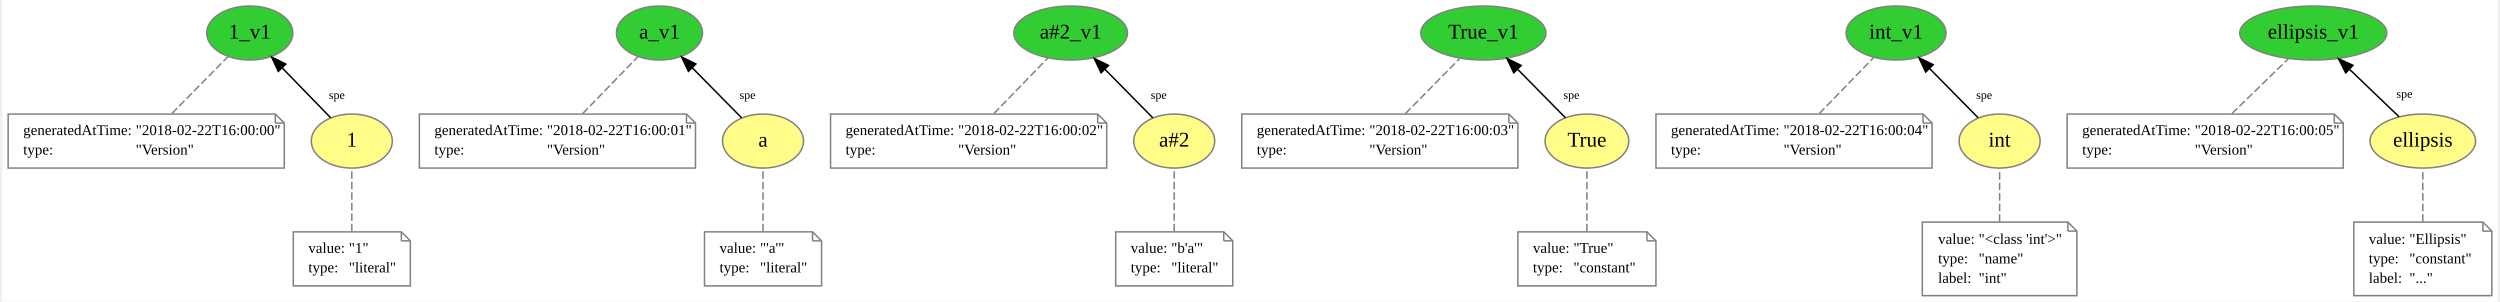
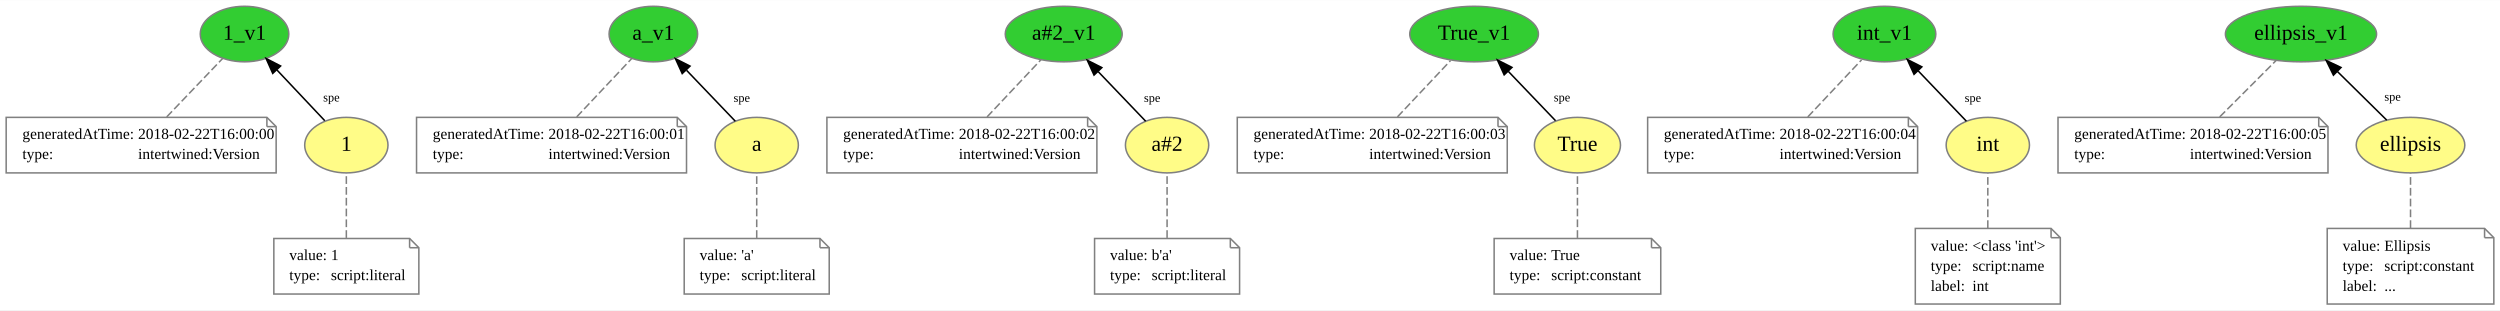
- <svg xmlns="http://www.w3.org/2000/svg" xmlns:xlink="http://www.w3.org/1999/xlink" width="1152pt" height="139pt" viewBox="0.00 0.00 1152.00 139.24">
-   <g id="graph0" class="graph" transform="scale(0.692724 0.692724) rotate(0) translate(4 197)">
-     <polygon fill="white" stroke="none" points="-4,4 -4,-197 1659,-197 1659,4 -4,4" />
+ <svg xmlns="http://www.w3.org/2000/svg" xmlns:xlink="http://www.w3.org/1999/xlink" width="1152pt" height="143pt" viewBox="0.00 0.00 1152.00 142.89">
+   <g id="graph0" class="graph" transform="scale(0.710892 0.710892) rotate(0) translate(4 197)">
+     <polygon fill="white" stroke="none" points="-4,4 -4,-197 1616.5,-197 1616.5,4 -4,4" />
    <g id="node1" class="node">
      <g id="a_node1">
        <a xlink:href="http://example.org/1" xlink:title="1">
-           <ellipse fill="#fffc87" stroke="#808080" cx="229" cy="-103" rx="27" ry="18" />
-           <text text-anchor="middle" x="229" y="-99.3" font-family="Times New Roman,serif" font-size="14.00">1</text>
+           <ellipse fill="#fffc87" stroke="#808080" cx="220.5" cy="-103" rx="27" ry="18" />
+           <text text-anchor="middle" x="220.5" y="-99.3" font-family="Times New Roman,serif" font-size="14.00">1</text>
        </a>
      </g>
    </g>
    <g id="node3" class="node">
      <g id="a_node3">
        <a xlink:href="http://example.org/1_v1" xlink:title="1_v1">
-           <ellipse fill="#32cd32" stroke="#808080" cx="161" cy="-175" rx="28.695" ry="18" />
-           <text text-anchor="middle" x="161" y="-171.3" font-family="Times New Roman,serif" font-size="14.00">1_v1</text>
+           <ellipse fill="#32cd32" stroke="#808080" cx="154.5" cy="-175" rx="28.695" ry="18" />
+           <text text-anchor="middle" x="154.5" y="-171.3" font-family="Times New Roman,serif" font-size="14.00">1_v1</text>
        </a>
      </g>
    </g>
    <g id="edge3" class="edge">
-       <path fill="none" stroke="black" d="M214.91,-118.504C205.644,-128.042 193.332,-140.717 182.814,-151.545" />
-       <polygon fill="black" stroke="black" points="179.998,-149.42 175.541,-159.032 185.019,-154.297 179.998,-149.42" />
-       <text text-anchor="middle" x="219.002" y="-131.035" font-family="Times New Roman,serif" font-size="8.00">spe</text>
+       <path fill="none" stroke="black" d="M206.503,-118.845C197.49,-128.404 185.609,-141.006 175.478,-151.751" />
+       <polygon fill="black" stroke="black" points="172.79,-149.499 168.477,-159.176 177.883,-154.301 172.79,-149.499" />
+       <text text-anchor="middle" x="210.81" y="-131.314" font-family="Times New Roman,serif" font-size="8.00">spe</text>
    </g>
    <g id="node2" class="node">
-       <polygon fill="none" stroke="gray" points="262,-42.5 190,-42.5 190,-6.5 268,-6.5 268,-36.5 262,-42.5" />
-       <polyline fill="none" stroke="gray" points="262,-42.5 262,-36.5 " />
-       <polyline fill="none" stroke="gray" points="268,-36.5 262,-36.5 " />
-       <text text-anchor="start" x="200" y="-28.5" font-family="Times New Roman,serif" font-size="10.00">value:</text>
-       <text text-anchor="start" x="227" y="-28.5" font-family="Times New Roman,serif" font-size="10.00">"1"</text>
-       <text text-anchor="start" x="200" y="-15.5" font-family="Times New Roman,serif" font-size="10.00">type:</text>
-       <text text-anchor="start" x="227" y="-15.5" font-family="Times New Roman,serif" font-size="10.00">"literal"</text>
+       <polygon fill="none" stroke="gray" points="261.5,-42.5 173.5,-42.5 173.5,-6.5 267.5,-6.5 267.5,-36.5 261.5,-42.5" />
+       <polyline fill="none" stroke="gray" points="261.5,-42.5 261.5,-36.5 " />
+       <polyline fill="none" stroke="gray" points="267.5,-36.5 261.5,-36.5 " />
+       <text text-anchor="start" x="183.5" y="-28.5" font-family="Times New Roman,serif" font-size="10.00">value:</text>
+       <text text-anchor="start" x="210.5" y="-28.5" font-family="Times New Roman,serif" font-size="10.00">1</text>
+       <text text-anchor="start" x="183.5" y="-15.5" font-family="Times New Roman,serif" font-size="10.00">type:</text>
+       <text text-anchor="start" x="210.5" y="-15.5" font-family="Times New Roman,serif" font-size="10.00">script:literal</text>
    </g>
    <g id="edge1" class="edge">
-       <path fill="none" stroke="gray" stroke-dasharray="5,2" d="M229,-42.859C229,-55.467 229,-72.443 229,-84.973" />
+       <path fill="none" stroke="gray" stroke-dasharray="5,2" d="M220.5,-42.859C220.5,-55.467 220.5,-72.443 220.5,-84.973" />
    </g>
    <g id="node4" class="node">
-       <polygon fill="none" stroke="gray" points="178,-121 0,-121 0,-85 184,-85 184,-115 178,-121" />
-       <polyline fill="none" stroke="gray" points="178,-121 178,-115 " />
-       <polyline fill="none" stroke="gray" points="184,-115 178,-115 " />
-       <text text-anchor="start" x="10" y="-107" font-family="Times New Roman,serif" font-size="10.00">generatedAtTime:</text>
-       <text text-anchor="start" x="85" y="-107" font-family="Times New Roman,serif" font-size="10.00">"2018-02-22T16:00:00"</text>
-       <text text-anchor="start" x="10" y="-94" font-family="Times New Roman,serif" font-size="10.00">type:</text>
-       <text text-anchor="start" x="85" y="-94" font-family="Times New Roman,serif" font-size="10.00">"Version"</text>
+       <polygon fill="none" stroke="gray" points="169,-121 0,-121 0,-85 175,-85 175,-115 169,-121" />
+       <polyline fill="none" stroke="gray" points="169,-121 169,-115 " />
+       <polyline fill="none" stroke="gray" points="175,-115 169,-115 " />
+       <text text-anchor="start" x="10.5" y="-107" font-family="Times New Roman,serif" font-size="10.00">generatedAtTime:</text>
+       <text text-anchor="start" x="85.5" y="-107" font-family="Times New Roman,serif" font-size="10.00">2018-02-22T16:00:00</text>
+       <text text-anchor="start" x="10.5" y="-94" font-family="Times New Roman,serif" font-size="10.00">type:</text>
+       <text text-anchor="start" x="85.5" y="-94" font-family="Times New Roman,serif" font-size="10.00">intertwined:Version</text>
    </g>
    <g id="edge2" class="edge">
-       <path fill="none" stroke="gray" stroke-dasharray="5,2" d="M109.056,-121.303C120.55,-132.963 135.548,-148.179 146.472,-159.262" />
+       <path fill="none" stroke="gray" stroke-dasharray="5,2" d="M104.062,-121.303C115.222,-132.963 129.786,-148.179 140.393,-159.262" />
    </g>
    <g id="node5" class="node">
      <g id="a_node5">
        <a xlink:href="http://example.org/a" xlink:title="a">
-           <ellipse fill="#fffc87" stroke="#808080" cx="503" cy="-103" rx="27" ry="18" />
-           <text text-anchor="middle" x="503" y="-99.3" font-family="Times New Roman,serif" font-size="14.00">a</text>
+           <ellipse fill="#fffc87" stroke="#808080" cx="486.5" cy="-103" rx="27" ry="18" />
+           <text text-anchor="middle" x="486.5" y="-99.3" font-family="Times New Roman,serif" font-size="14.00">a</text>
        </a>
      </g>
    </g>
    <g id="node7" class="node">
      <g id="a_node7">
        <a xlink:href="http://example.org/a_v1" xlink:title="a_v1">
-           <ellipse fill="#32cd32" stroke="#808080" cx="434" cy="-175" rx="28.695" ry="18" />
-           <text text-anchor="middle" x="434" y="-171.3" font-family="Times New Roman,serif" font-size="14.00">a_v1</text>
+           <ellipse fill="#32cd32" stroke="#808080" cx="419.5" cy="-175" rx="28.695" ry="18" />
+           <text text-anchor="middle" x="419.5" y="-171.3" font-family="Times New Roman,serif" font-size="14.00">a_v1</text>
        </a>
      </g>
    </g>
    <g id="edge6" class="edge">
-       <path fill="none" stroke="black" d="M488.703,-118.504C479.21,-128.135 466.565,-140.963 455.824,-151.859" />
-       <polygon fill="black" stroke="black" points="453.282,-149.453 448.755,-159.032 458.267,-154.367 453.282,-149.453" />
-       <text text-anchor="middle" x="492.69" y="-131.065" font-family="Times New Roman,serif" font-size="8.00">spe</text>
+       <path fill="none" stroke="black" d="M472.618,-118.504C463.488,-128.042 451.357,-140.717 440.993,-151.545" />
+       <polygon fill="black" stroke="black" points="438.213,-149.387 433.827,-159.032 443.27,-154.227 438.213,-149.387" />
+       <text text-anchor="middle" x="476.816" y="-131.004" font-family="Times New Roman,serif" font-size="8.00">spe</text>
    </g>
    <g id="node6" class="node">
-       <polygon fill="none" stroke="gray" points="536,-42.5 464,-42.5 464,-6.5 542,-6.5 542,-36.5 536,-42.5" />
-       <polyline fill="none" stroke="gray" points="536,-42.5 536,-36.5 " />
-       <polyline fill="none" stroke="gray" points="542,-36.5 536,-36.5 " />
-       <text text-anchor="start" x="474" y="-28.5" font-family="Times New Roman,serif" font-size="10.00">value:</text>
-       <text text-anchor="start" x="501" y="-28.5" font-family="Times New Roman,serif" font-size="10.00">"'a'"</text>
-       <text text-anchor="start" x="474" y="-15.5" font-family="Times New Roman,serif" font-size="10.00">type:</text>
-       <text text-anchor="start" x="501" y="-15.5" font-family="Times New Roman,serif" font-size="10.00">"literal"</text>
+       <polygon fill="none" stroke="gray" points="527.5,-42.5 439.5,-42.5 439.5,-6.5 533.5,-6.5 533.5,-36.5 527.5,-42.5" />
+       <polyline fill="none" stroke="gray" points="527.5,-42.5 527.5,-36.5 " />
+       <polyline fill="none" stroke="gray" points="533.5,-36.5 527.5,-36.5 " />
+       <text text-anchor="start" x="449.5" y="-28.5" font-family="Times New Roman,serif" font-size="10.00">value:</text>
+       <text text-anchor="start" x="476.5" y="-28.5" font-family="Times New Roman,serif" font-size="10.00">'a'</text>
+       <text text-anchor="start" x="449.5" y="-15.5" font-family="Times New Roman,serif" font-size="10.00">type:</text>
+       <text text-anchor="start" x="476.5" y="-15.5" font-family="Times New Roman,serif" font-size="10.00">script:literal</text>
    </g>
    <g id="edge4" class="edge">
-       <path fill="none" stroke="gray" stroke-dasharray="5,2" d="M503,-42.859C503,-55.467 503,-72.443 503,-84.973" />
+       <path fill="none" stroke="gray" stroke-dasharray="5,2" d="M486.5,-42.859C486.5,-55.467 486.5,-72.443 486.5,-84.973" />
    </g>
    <g id="node8" class="node">
-       <polygon fill="none" stroke="gray" points="452,-121 274,-121 274,-85 458,-85 458,-115 452,-121" />
-       <polyline fill="none" stroke="gray" points="452,-121 452,-115 " />
-       <polyline fill="none" stroke="gray" points="458,-115 452,-115 " />
-       <text text-anchor="start" x="284" y="-107" font-family="Times New Roman,serif" font-size="10.00">generatedAtTime:</text>
-       <text text-anchor="start" x="359" y="-107" font-family="Times New Roman,serif" font-size="10.00">"2018-02-22T16:00:01"</text>
-       <text text-anchor="start" x="284" y="-94" font-family="Times New Roman,serif" font-size="10.00">type:</text>
-       <text text-anchor="start" x="359" y="-94" font-family="Times New Roman,serif" font-size="10.00">"Version"</text>
+       <polygon fill="none" stroke="gray" points="435,-121 266,-121 266,-85 441,-85 441,-115 435,-121" />
+       <polyline fill="none" stroke="gray" points="435,-121 435,-115 " />
+       <polyline fill="none" stroke="gray" points="441,-115 435,-115 " />
+       <text text-anchor="start" x="276.5" y="-107" font-family="Times New Roman,serif" font-size="10.00">generatedAtTime:</text>
+       <text text-anchor="start" x="351.5" y="-107" font-family="Times New Roman,serif" font-size="10.00">2018-02-22T16:00:01</text>
+       <text text-anchor="start" x="276.5" y="-94" font-family="Times New Roman,serif" font-size="10.00">type:</text>
+       <text text-anchor="start" x="351.5" y="-94" font-family="Times New Roman,serif" font-size="10.00">intertwined:Version</text>
    </g>
    <g id="edge5" class="edge">
-       <path fill="none" stroke="gray" stroke-dasharray="5,2" d="M382.809,-121.303C394.136,-132.963 408.917,-148.179 419.683,-159.262" />
+       <path fill="none" stroke="gray" stroke-dasharray="5,2" d="M369.815,-121.303C380.808,-132.963 395.155,-148.179 405.604,-159.262" />
    </g>
    <g id="node9" class="node">
      <g id="a_node9">
        <a xlink:href="http://example.org/a#2" xlink:title="a#2">
-           <ellipse fill="#fffc87" stroke="#808080" cx="777" cy="-103" rx="27" ry="18" />
-           <text text-anchor="middle" x="777" y="-99.3" font-family="Times New Roman,serif" font-size="14.00">a#2</text>
+           <ellipse fill="#fffc87" stroke="#808080" cx="752.5" cy="-103" rx="27" ry="18" />
+           <text text-anchor="middle" x="752.5" y="-99.3" font-family="Times New Roman,serif" font-size="14.00">a#2</text>
        </a>
      </g>
    </g>
    <g id="node11" class="node">
      <g id="a_node11">
        <a xlink:href="http://example.org/a#2_v1" xlink:title="a#2_v1">
-           <ellipse fill="#32cd32" stroke="#808080" cx="708" cy="-175" rx="37.894" ry="18" />
-           <text text-anchor="middle" x="708" y="-171.3" font-family="Times New Roman,serif" font-size="14.00">a#2_v1</text>
+           <ellipse fill="#32cd32" stroke="#808080" cx="685.5" cy="-175" rx="37.894" ry="18" />
+           <text text-anchor="middle" x="685.5" y="-171.3" font-family="Times New Roman,serif" font-size="14.00">a#2_v1</text>
        </a>
      </g>
    </g>
    <g id="edge9" class="edge">
-       <path fill="none" stroke="black" d="M762.703,-118.504C753.555,-127.785 741.481,-140.034 731.004,-150.663" />
-       <polygon fill="black" stroke="black" points="728.249,-148.471 723.722,-158.05 733.235,-153.385 728.249,-148.471" />
-       <text text-anchor="middle" x="766.69" y="-131.065" font-family="Times New Roman,serif" font-size="8.00">spe</text>
+       <path fill="none" stroke="black" d="M738.618,-118.504C729.735,-127.785 718.011,-140.034 707.837,-150.663" />
+       <polygon fill="black" stroke="black" points="705.152,-148.406 700.766,-158.05 710.209,-153.246 705.152,-148.406" />
+       <text text-anchor="middle" x="742.816" y="-131.004" font-family="Times New Roman,serif" font-size="8.00">spe</text>
    </g>
    <g id="node10" class="node">
-       <polygon fill="none" stroke="gray" points="810,-42.5 738,-42.5 738,-6.5 816,-6.5 816,-36.5 810,-42.5" />
-       <polyline fill="none" stroke="gray" points="810,-42.5 810,-36.5 " />
-       <polyline fill="none" stroke="gray" points="816,-36.5 810,-36.5 " />
-       <text text-anchor="start" x="748" y="-28.5" font-family="Times New Roman,serif" font-size="10.00">value:</text>
-       <text text-anchor="start" x="775" y="-28.5" font-family="Times New Roman,serif" font-size="10.00">"b'a'"</text>
-       <text text-anchor="start" x="748" y="-15.5" font-family="Times New Roman,serif" font-size="10.00">type:</text>
-       <text text-anchor="start" x="775" y="-15.5" font-family="Times New Roman,serif" font-size="10.00">"literal"</text>
+       <polygon fill="none" stroke="gray" points="793.5,-42.5 705.5,-42.5 705.5,-6.5 799.5,-6.5 799.5,-36.5 793.5,-42.5" />
+       <polyline fill="none" stroke="gray" points="793.5,-42.5 793.5,-36.5 " />
+       <polyline fill="none" stroke="gray" points="799.5,-36.5 793.5,-36.5 " />
+       <text text-anchor="start" x="715.5" y="-28.5" font-family="Times New Roman,serif" font-size="10.00">value:</text>
+       <text text-anchor="start" x="742.5" y="-28.5" font-family="Times New Roman,serif" font-size="10.00">b'a'</text>
+       <text text-anchor="start" x="715.5" y="-15.5" font-family="Times New Roman,serif" font-size="10.00">type:</text>
+       <text text-anchor="start" x="742.5" y="-15.5" font-family="Times New Roman,serif" font-size="10.00">script:literal</text>
    </g>
    <g id="edge7" class="edge">
-       <path fill="none" stroke="gray" stroke-dasharray="5,2" d="M777,-42.859C777,-55.467 777,-72.443 777,-84.973" />
+       <path fill="none" stroke="gray" stroke-dasharray="5,2" d="M752.5,-42.859C752.5,-55.467 752.5,-72.443 752.5,-84.973" />
    </g>
    <g id="node12" class="node">
-       <polygon fill="none" stroke="gray" points="726,-121 548,-121 548,-85 732,-85 732,-115 726,-121" />
-       <polyline fill="none" stroke="gray" points="726,-121 726,-115 " />
-       <polyline fill="none" stroke="gray" points="732,-115 726,-115 " />
-       <text text-anchor="start" x="558" y="-107" font-family="Times New Roman,serif" font-size="10.00">generatedAtTime:</text>
-       <text text-anchor="start" x="633" y="-107" font-family="Times New Roman,serif" font-size="10.00">"2018-02-22T16:00:02"</text>
-       <text text-anchor="start" x="558" y="-94" font-family="Times New Roman,serif" font-size="10.00">type:</text>
-       <text text-anchor="start" x="633" y="-94" font-family="Times New Roman,serif" font-size="10.00">"Version"</text>
+       <polygon fill="none" stroke="gray" points="701,-121 532,-121 532,-85 707,-85 707,-115 701,-121" />
+       <polyline fill="none" stroke="gray" points="701,-121 701,-115 " />
+       <polyline fill="none" stroke="gray" points="707,-115 701,-115 " />
+       <text text-anchor="start" x="542.5" y="-107" font-family="Times New Roman,serif" font-size="10.00">generatedAtTime:</text>
+       <text text-anchor="start" x="617.5" y="-107" font-family="Times New Roman,serif" font-size="10.00">2018-02-22T16:00:02</text>
+       <text text-anchor="start" x="542.5" y="-94" font-family="Times New Roman,serif" font-size="10.00">type:</text>
+       <text text-anchor="start" x="617.5" y="-94" font-family="Times New Roman,serif" font-size="10.00">intertwined:Version</text>
    </g>
    <g id="edge8" class="edge">
-       <path fill="none" stroke="gray" stroke-dasharray="5,2" d="M656.809,-121.303C667.821,-132.64 682.099,-147.337 692.777,-158.329" />
+       <path fill="none" stroke="gray" stroke-dasharray="5,2" d="M635.815,-121.303C646.503,-132.64 660.36,-147.337 670.724,-158.329" />
    </g>
    <g id="node13" class="node">
      <g id="a_node13">
        <a xlink:href="http://example.org/True" xlink:title="True">
-           <ellipse fill="#fffc87" stroke="#808080" cx="1052" cy="-103" rx="27.895" ry="18" />
-           <text text-anchor="middle" x="1052" y="-99.3" font-family="Times New Roman,serif" font-size="14.00">True</text>
+           <ellipse fill="#fffc87" stroke="#808080" cx="1018.5" cy="-103" rx="27.895" ry="18" />
+           <text text-anchor="middle" x="1018.5" y="-99.3" font-family="Times New Roman,serif" font-size="14.00">True</text>
        </a>
      </g>
    </g>
    <g id="node15" class="node">
      <g id="a_node15">
        <a xlink:href="http://example.org/True_v1" xlink:title="True_v1">
-           <ellipse fill="#32cd32" stroke="#808080" cx="983" cy="-175" rx="41.693" ry="18" />
-           <text text-anchor="middle" x="983" y="-171.3" font-family="Times New Roman,serif" font-size="14.00">True_v1</text>
+           <ellipse fill="#32cd32" stroke="#808080" cx="951.5" cy="-175" rx="41.693" ry="18" />
+           <text text-anchor="middle" x="951.5" y="-171.3" font-family="Times New Roman,serif" font-size="14.00">True_v1</text>
        </a>
      </g>
    </g>
    <g id="edge12" class="edge">
-       <path fill="none" stroke="black" d="M1037.7,-118.504C1028.56,-127.785 1016.48,-140.034 1006,-150.663" />
-       <polygon fill="black" stroke="black" points="1003.25,-148.471 998.722,-158.05 1008.23,-153.385 1003.25,-148.471" />
-       <text text-anchor="middle" x="1041.69" y="-131.065" font-family="Times New Roman,serif" font-size="8.00">spe</text>
+       <path fill="none" stroke="black" d="M1004.29,-118.845C995.389,-128.146 983.73,-140.327 973.633,-150.876" />
+       <polygon fill="black" stroke="black" points="971.006,-148.559 966.62,-158.203 976.063,-153.399 971.006,-148.559" />
+       <text text-anchor="middle" x="1008.49" y="-131.346" font-family="Times New Roman,serif" font-size="8.00">spe</text>
    </g>
    <g id="node14" class="node">
-       <polygon fill="none" stroke="gray" points="1092,-42.5 1006,-42.5 1006,-6.5 1098,-6.5 1098,-36.5 1092,-42.5" />
-       <polyline fill="none" stroke="gray" points="1092,-42.5 1092,-36.5 " />
-       <polyline fill="none" stroke="gray" points="1098,-36.5 1092,-36.5 " />
-       <text text-anchor="start" x="1016" y="-28.5" font-family="Times New Roman,serif" font-size="10.00">value:</text>
-       <text text-anchor="start" x="1043" y="-28.5" font-family="Times New Roman,serif" font-size="10.00">"True"</text>
-       <text text-anchor="start" x="1016" y="-15.5" font-family="Times New Roman,serif" font-size="10.00">type:</text>
-       <text text-anchor="start" x="1043" y="-15.5" font-family="Times New Roman,serif" font-size="10.00">"constant"</text>
+       <polygon fill="none" stroke="gray" points="1066.5,-42.5 964.5,-42.5 964.5,-6.5 1072.5,-6.5 1072.5,-36.5 1066.5,-42.5" />
+       <polyline fill="none" stroke="gray" points="1066.5,-42.5 1066.5,-36.5 " />
+       <polyline fill="none" stroke="gray" points="1072.5,-36.5 1066.5,-36.5 " />
+       <text text-anchor="start" x="974.5" y="-28.5" font-family="Times New Roman,serif" font-size="10.00">value:</text>
+       <text text-anchor="start" x="1001.5" y="-28.5" font-family="Times New Roman,serif" font-size="10.00">True</text>
+       <text text-anchor="start" x="974.5" y="-15.5" font-family="Times New Roman,serif" font-size="10.00">type:</text>
+       <text text-anchor="start" x="1001.5" y="-15.5" font-family="Times New Roman,serif" font-size="10.00">script:constant</text>
    </g>
    <g id="edge10" class="edge">
-       <path fill="none" stroke="gray" stroke-dasharray="5,2" d="M1052,-42.859C1052,-55.467 1052,-72.443 1052,-84.973" />
+       <path fill="none" stroke="gray" stroke-dasharray="5,2" d="M1018.5,-42.859C1018.5,-55.467 1018.5,-72.443 1018.5,-84.973" />
    </g>
    <g id="node16" class="node">
-       <polygon fill="none" stroke="gray" points="1000,-121 822,-121 822,-85 1006,-85 1006,-115 1000,-121" />
-       <polyline fill="none" stroke="gray" points="1000,-121 1000,-115 " />
-       <polyline fill="none" stroke="gray" points="1006,-115 1000,-115 " />
-       <text text-anchor="start" x="832" y="-107" font-family="Times New Roman,serif" font-size="10.00">generatedAtTime:</text>
-       <text text-anchor="start" x="907" y="-107" font-family="Times New Roman,serif" font-size="10.00">"2018-02-22T16:00:03"</text>
-       <text text-anchor="start" x="832" y="-94" font-family="Times New Roman,serif" font-size="10.00">type:</text>
-       <text text-anchor="start" x="907" y="-94" font-family="Times New Roman,serif" font-size="10.00">"Version"</text>
+       <polygon fill="none" stroke="gray" points="967,-121 798,-121 798,-85 973,-85 973,-115 967,-121" />
+       <polyline fill="none" stroke="gray" points="967,-121 967,-115 " />
+       <polyline fill="none" stroke="gray" points="973,-115 967,-115 " />
+       <text text-anchor="start" x="808.5" y="-107" font-family="Times New Roman,serif" font-size="10.00">generatedAtTime:</text>
+       <text text-anchor="start" x="883.5" y="-107" font-family="Times New Roman,serif" font-size="10.00">2018-02-22T16:00:03</text>
+       <text text-anchor="start" x="808.5" y="-94" font-family="Times New Roman,serif" font-size="10.00">type:</text>
+       <text text-anchor="start" x="883.5" y="-94" font-family="Times New Roman,serif" font-size="10.00">intertwined:Version</text>
    </g>
    <g id="edge11" class="edge">
-       <path fill="none" stroke="gray" stroke-dasharray="5,2" d="M931.056,-121.303C942.071,-132.478 956.305,-146.918 967.086,-157.855" />
+       <path fill="none" stroke="gray" stroke-dasharray="5,2" d="M901.815,-121.303C912.35,-132.478 925.965,-146.918 936.278,-157.855" />
    </g>
    <g id="node17" class="node">
      <g id="a_node17">
        <a xlink:href="http://example.org/int" xlink:title="int">
-           <ellipse fill="#fffc87" stroke="#808080" cx="1327" cy="-103" rx="27" ry="18" />
-           <text text-anchor="middle" x="1327" y="-99.3" font-family="Times New Roman,serif" font-size="14.00">int</text>
+           <ellipse fill="#fffc87" stroke="#808080" cx="1284.5" cy="-103" rx="27" ry="18" />
+           <text text-anchor="middle" x="1284.5" y="-99.3" font-family="Times New Roman,serif" font-size="14.00">int</text>
        </a>
      </g>
    </g>
    <g id="node19" class="node">
      <g id="a_node19">
        <a xlink:href="http://example.org/int_v1" xlink:title="int_v1">
-           <ellipse fill="#32cd32" stroke="#808080" cx="1258" cy="-175" rx="33.295" ry="18" />
-           <text text-anchor="middle" x="1258" y="-171.3" font-family="Times New Roman,serif" font-size="14.00">int_v1</text>
+           <ellipse fill="#32cd32" stroke="#808080" cx="1217.5" cy="-175" rx="33.295" ry="18" />
+           <text text-anchor="middle" x="1217.5" y="-171.3" font-family="Times New Roman,serif" font-size="14.00">int_v1</text>
        </a>
      </g>
    </g>
    <g id="edge15" class="edge">
-       <path fill="none" stroke="black" d="M1312.7,-118.504C1303.34,-128.005 1290.91,-140.617 1280.26,-151.417" />
-       <polygon fill="black" stroke="black" points="1277.76,-148.965 1273.24,-158.543 1282.75,-153.879 1277.76,-148.965" />
-       <text text-anchor="middle" x="1316.69" y="-131.065" font-family="Times New Roman,serif" font-size="8.00">spe</text>
+       <path fill="none" stroke="black" d="M1270.62,-118.504C1261.61,-127.914 1249.68,-140.375 1239.41,-151.105" />
+       <polygon fill="black" stroke="black" points="1236.68,-148.899 1232.29,-158.543 1241.74,-153.739 1236.68,-148.899" />
+       <text text-anchor="middle" x="1274.82" y="-131.004" font-family="Times New Roman,serif" font-size="8.00">spe</text>
    </g>
    <g id="node18" class="node">
-       <polygon fill="none" stroke="gray" points="1372.5,-49 1275.5,-49 1275.5,-0 1378.5,-0 1378.5,-43 1372.5,-49" />
-       <polyline fill="none" stroke="gray" points="1372.5,-49 1372.5,-43 " />
-       <polyline fill="none" stroke="gray" points="1378.5,-43 1372.5,-43 " />
-       <text text-anchor="start" x="1286" y="-34.5" font-family="Times New Roman,serif" font-size="10.00">value:</text>
-       <text text-anchor="start" x="1313" y="-34.5" font-family="Times New Roman,serif" font-size="10.00">"&lt;class 'int'&gt;"</text>
-       <text text-anchor="start" x="1286" y="-21.5" font-family="Times New Roman,serif" font-size="10.00">type:</text>
-       <text text-anchor="start" x="1313" y="-21.5" font-family="Times New Roman,serif" font-size="10.00">"name"</text>
-       <text text-anchor="start" x="1286" y="-8.5" font-family="Times New Roman,serif" font-size="10.00">label:</text>
-       <text text-anchor="start" x="1313" y="-8.5" font-family="Times New Roman,serif" font-size="10.00">"int"</text>
+       <polygon fill="none" stroke="gray" points="1325.5,-49 1237.5,-49 1237.5,-0 1331.5,-0 1331.5,-43 1325.5,-49" />
+       <polyline fill="none" stroke="gray" points="1325.5,-49 1325.5,-43 " />
+       <polyline fill="none" stroke="gray" points="1331.5,-43 1325.5,-43 " />
+       <text text-anchor="start" x="1247.5" y="-34.5" font-family="Times New Roman,serif" font-size="10.00">value:</text>
+       <text text-anchor="start" x="1274.5" y="-34.5" font-family="Times New Roman,serif" font-size="10.00">&lt;class 'int'&gt;</text>
+       <text text-anchor="start" x="1247.5" y="-21.5" font-family="Times New Roman,serif" font-size="10.00">type:</text>
+       <text text-anchor="start" x="1274.5" y="-21.5" font-family="Times New Roman,serif" font-size="10.00">script:name</text>
+       <text text-anchor="start" x="1247.5" y="-8.5" font-family="Times New Roman,serif" font-size="10.00">label:</text>
+       <text text-anchor="start" x="1274.5" y="-8.5" font-family="Times New Roman,serif" font-size="10.00">int</text>
    </g>
    <g id="edge13" class="edge">
-       <path fill="none" stroke="gray" stroke-dasharray="5,2" d="M1327,-49.286C1327,-60.69 1327,-74.105 1327,-84.548" />
+       <path fill="none" stroke="gray" stroke-dasharray="5,2" d="M1284.5,-49.286C1284.5,-60.69 1284.5,-74.105 1284.5,-84.548" />
    </g>
    <g id="node20" class="node">
-       <polygon fill="none" stroke="gray" points="1276,-121 1098,-121 1098,-85 1282,-85 1282,-115 1276,-121" />
-       <polyline fill="none" stroke="gray" points="1276,-121 1276,-115 " />
-       <polyline fill="none" stroke="gray" points="1282,-115 1276,-115 " />
-       <text text-anchor="start" x="1108" y="-107" font-family="Times New Roman,serif" font-size="10.00">generatedAtTime:</text>
-       <text text-anchor="start" x="1183" y="-107" font-family="Times New Roman,serif" font-size="10.00">"2018-02-22T16:00:04"</text>
-       <text text-anchor="start" x="1108" y="-94" font-family="Times New Roman,serif" font-size="10.00">type:</text>
-       <text text-anchor="start" x="1183" y="-94" font-family="Times New Roman,serif" font-size="10.00">"Version"</text>
+       <polygon fill="none" stroke="gray" points="1233,-121 1064,-121 1064,-85 1239,-85 1239,-115 1233,-121" />
+       <polyline fill="none" stroke="gray" points="1233,-121 1233,-115 " />
+       <polyline fill="none" stroke="gray" points="1239,-115 1233,-115 " />
+       <text text-anchor="start" x="1074.5" y="-107" font-family="Times New Roman,serif" font-size="10.00">generatedAtTime:</text>
+       <text text-anchor="start" x="1149.5" y="-107" font-family="Times New Roman,serif" font-size="10.00">2018-02-22T16:00:04</text>
+       <text text-anchor="start" x="1074.5" y="-94" font-family="Times New Roman,serif" font-size="10.00">type:</text>
+       <text text-anchor="start" x="1149.5" y="-94" font-family="Times New Roman,serif" font-size="10.00">intertwined:Version</text>
    </g>
    <g id="edge14" class="edge">
-       <path fill="none" stroke="gray" stroke-dasharray="5,2" d="M1206.81,-121.303C1217.98,-132.801 1232.51,-147.757 1243.23,-158.798" />
+       <path fill="none" stroke="gray" stroke-dasharray="5,2" d="M1167.81,-121.303C1178.5,-132.64 1192.36,-147.337 1202.72,-158.329" />
    </g>
    <g id="node21" class="node">
      <g id="a_node21">
        <a xlink:href="http://example.org/ellipsis" xlink:title="ellipsis">
-           <ellipse fill="#fffc87" stroke="#808080" cx="1609" cy="-103" rx="35.194" ry="18" />
-           <text text-anchor="middle" x="1609" y="-99.3" font-family="Times New Roman,serif" font-size="14.00">ellipsis</text>
+           <ellipse fill="#fffc87" stroke="#808080" cx="1558.5" cy="-103" rx="35.194" ry="18" />
+           <text text-anchor="middle" x="1558.5" y="-99.3" font-family="Times New Roman,serif" font-size="14.00">ellipsis</text>
        </a>
      </g>
    </g>
    <g id="node23" class="node">
      <g id="a_node23">
        <a xlink:href="http://example.org/ellipsis_v1" xlink:title="ellipsis_v1">
-           <ellipse fill="#32cd32" stroke="#808080" cx="1536" cy="-175" rx="48.993" ry="18" />
-           <text text-anchor="middle" x="1536" y="-171.3" font-family="Times New Roman,serif" font-size="14.00">ellipsis_v1</text>
+           <ellipse fill="#32cd32" stroke="#808080" cx="1487.5" cy="-175" rx="48.993" ry="18" />
+           <text text-anchor="middle" x="1487.5" y="-171.3" font-family="Times New Roman,serif" font-size="14.00">ellipsis_v1</text>
        </a>
      </g>
    </g>
    <g id="edge18" class="edge">
-       <path fill="none" stroke="black" d="M1593.16,-119.189C1583.58,-128.378 1571.16,-140.284 1560.35,-150.651" />
-       <polygon fill="black" stroke="black" points="1557.62,-148.419 1552.83,-157.866 1562.47,-153.471 1557.62,-148.419" />
-       <text text-anchor="middle" x="1596.74" y="-131.856" font-family="Times New Roman,serif" font-size="8.00">spe</text>
+       <path fill="none" stroke="black" d="M1543.09,-119.189C1533.77,-128.378 1521.7,-140.284 1511.18,-150.651" />
+       <polygon fill="black" stroke="black" points="1508.53,-148.353 1503.86,-157.866 1513.44,-153.338 1508.53,-148.353" />
+       <text text-anchor="middle" x="1546.87" y="-131.805" font-family="Times New Roman,serif" font-size="8.00">spe</text>
    </g>
    <g id="node22" class="node">
-       <polygon fill="none" stroke="gray" points="1649,-49 1563,-49 1563,-0 1655,-0 1655,-43 1649,-49" />
-       <polyline fill="none" stroke="gray" points="1649,-49 1649,-43 " />
-       <polyline fill="none" stroke="gray" points="1655,-43 1649,-43 " />
-       <text text-anchor="start" x="1573" y="-34.5" font-family="Times New Roman,serif" font-size="10.00">value:</text>
-       <text text-anchor="start" x="1600" y="-34.5" font-family="Times New Roman,serif" font-size="10.00">"Ellipsis"</text>
-       <text text-anchor="start" x="1573" y="-21.5" font-family="Times New Roman,serif" font-size="10.00">type:</text>
-       <text text-anchor="start" x="1600" y="-21.5" font-family="Times New Roman,serif" font-size="10.00">"constant"</text>
-       <text text-anchor="start" x="1573" y="-8.5" font-family="Times New Roman,serif" font-size="10.00">label:</text>
-       <text text-anchor="start" x="1600" y="-8.5" font-family="Times New Roman,serif" font-size="10.00">"..."</text>
+       <polygon fill="none" stroke="gray" points="1606.5,-49 1504.5,-49 1504.5,-0 1612.5,-0 1612.5,-43 1606.5,-49" />
+       <polyline fill="none" stroke="gray" points="1606.5,-49 1606.5,-43 " />
+       <polyline fill="none" stroke="gray" points="1612.5,-43 1606.5,-43 " />
+       <text text-anchor="start" x="1514.5" y="-34.5" font-family="Times New Roman,serif" font-size="10.00">value:</text>
+       <text text-anchor="start" x="1541.5" y="-34.5" font-family="Times New Roman,serif" font-size="10.00">Ellipsis</text>
+       <text text-anchor="start" x="1514.5" y="-21.5" font-family="Times New Roman,serif" font-size="10.00">type:</text>
+       <text text-anchor="start" x="1541.5" y="-21.5" font-family="Times New Roman,serif" font-size="10.00">script:constant</text>
+       <text text-anchor="start" x="1514.5" y="-8.5" font-family="Times New Roman,serif" font-size="10.00">label:</text>
+       <text text-anchor="start" x="1541.5" y="-8.5" font-family="Times New Roman,serif" font-size="10.00">...</text>
    </g>
    <g id="edge16" class="edge">
-       <path fill="none" stroke="gray" stroke-dasharray="5,2" d="M1609,-49.286C1609,-60.69 1609,-74.105 1609,-84.548" />
+       <path fill="none" stroke="gray" stroke-dasharray="5,2" d="M1558.5,-49.286C1558.5,-60.69 1558.5,-74.105 1558.5,-84.548" />
    </g>
    <g id="node24" class="node">
-       <polygon fill="none" stroke="gray" points="1550,-121 1372,-121 1372,-85 1556,-85 1556,-115 1550,-121" />
-       <polyline fill="none" stroke="gray" points="1550,-121 1550,-115 " />
-       <polyline fill="none" stroke="gray" points="1556,-115 1550,-115 " />
-       <text text-anchor="start" x="1382" y="-107" font-family="Times New Roman,serif" font-size="10.00">generatedAtTime:</text>
-       <text text-anchor="start" x="1457" y="-107" font-family="Times New Roman,serif" font-size="10.00">"2018-02-22T16:00:05"</text>
-       <text text-anchor="start" x="1382" y="-94" font-family="Times New Roman,serif" font-size="10.00">type:</text>
-       <text text-anchor="start" x="1457" y="-94" font-family="Times New Roman,serif" font-size="10.00">"Version"</text>
+       <polygon fill="none" stroke="gray" points="1499,-121 1330,-121 1330,-85 1505,-85 1505,-115 1499,-121" />
+       <polyline fill="none" stroke="gray" points="1499,-121 1499,-115 " />
+       <polyline fill="none" stroke="gray" points="1505,-115 1499,-115 " />
+       <text text-anchor="start" x="1340.5" y="-107" font-family="Times New Roman,serif" font-size="10.00">generatedAtTime:</text>
+       <text text-anchor="start" x="1415.5" y="-107" font-family="Times New Roman,serif" font-size="10.00">2018-02-22T16:00:05</text>
+       <text text-anchor="start" x="1340.5" y="-94" font-family="Times New Roman,serif" font-size="10.00">type:</text>
+       <text text-anchor="start" x="1415.5" y="-94" font-family="Times New Roman,serif" font-size="10.00">intertwined:Version</text>
    </g>
    <g id="edge17" class="edge">
-       <path fill="none" stroke="gray" stroke-dasharray="5,2" d="M1481.8,-121.303C1493.29,-132.478 1508.14,-146.918 1519.39,-157.855" />
+       <path fill="none" stroke="gray" stroke-dasharray="5,2" d="M1434.8,-121.303C1445.98,-132.478 1460.42,-146.918 1471.36,-157.855" />
    </g>
  </g>
</svg>
